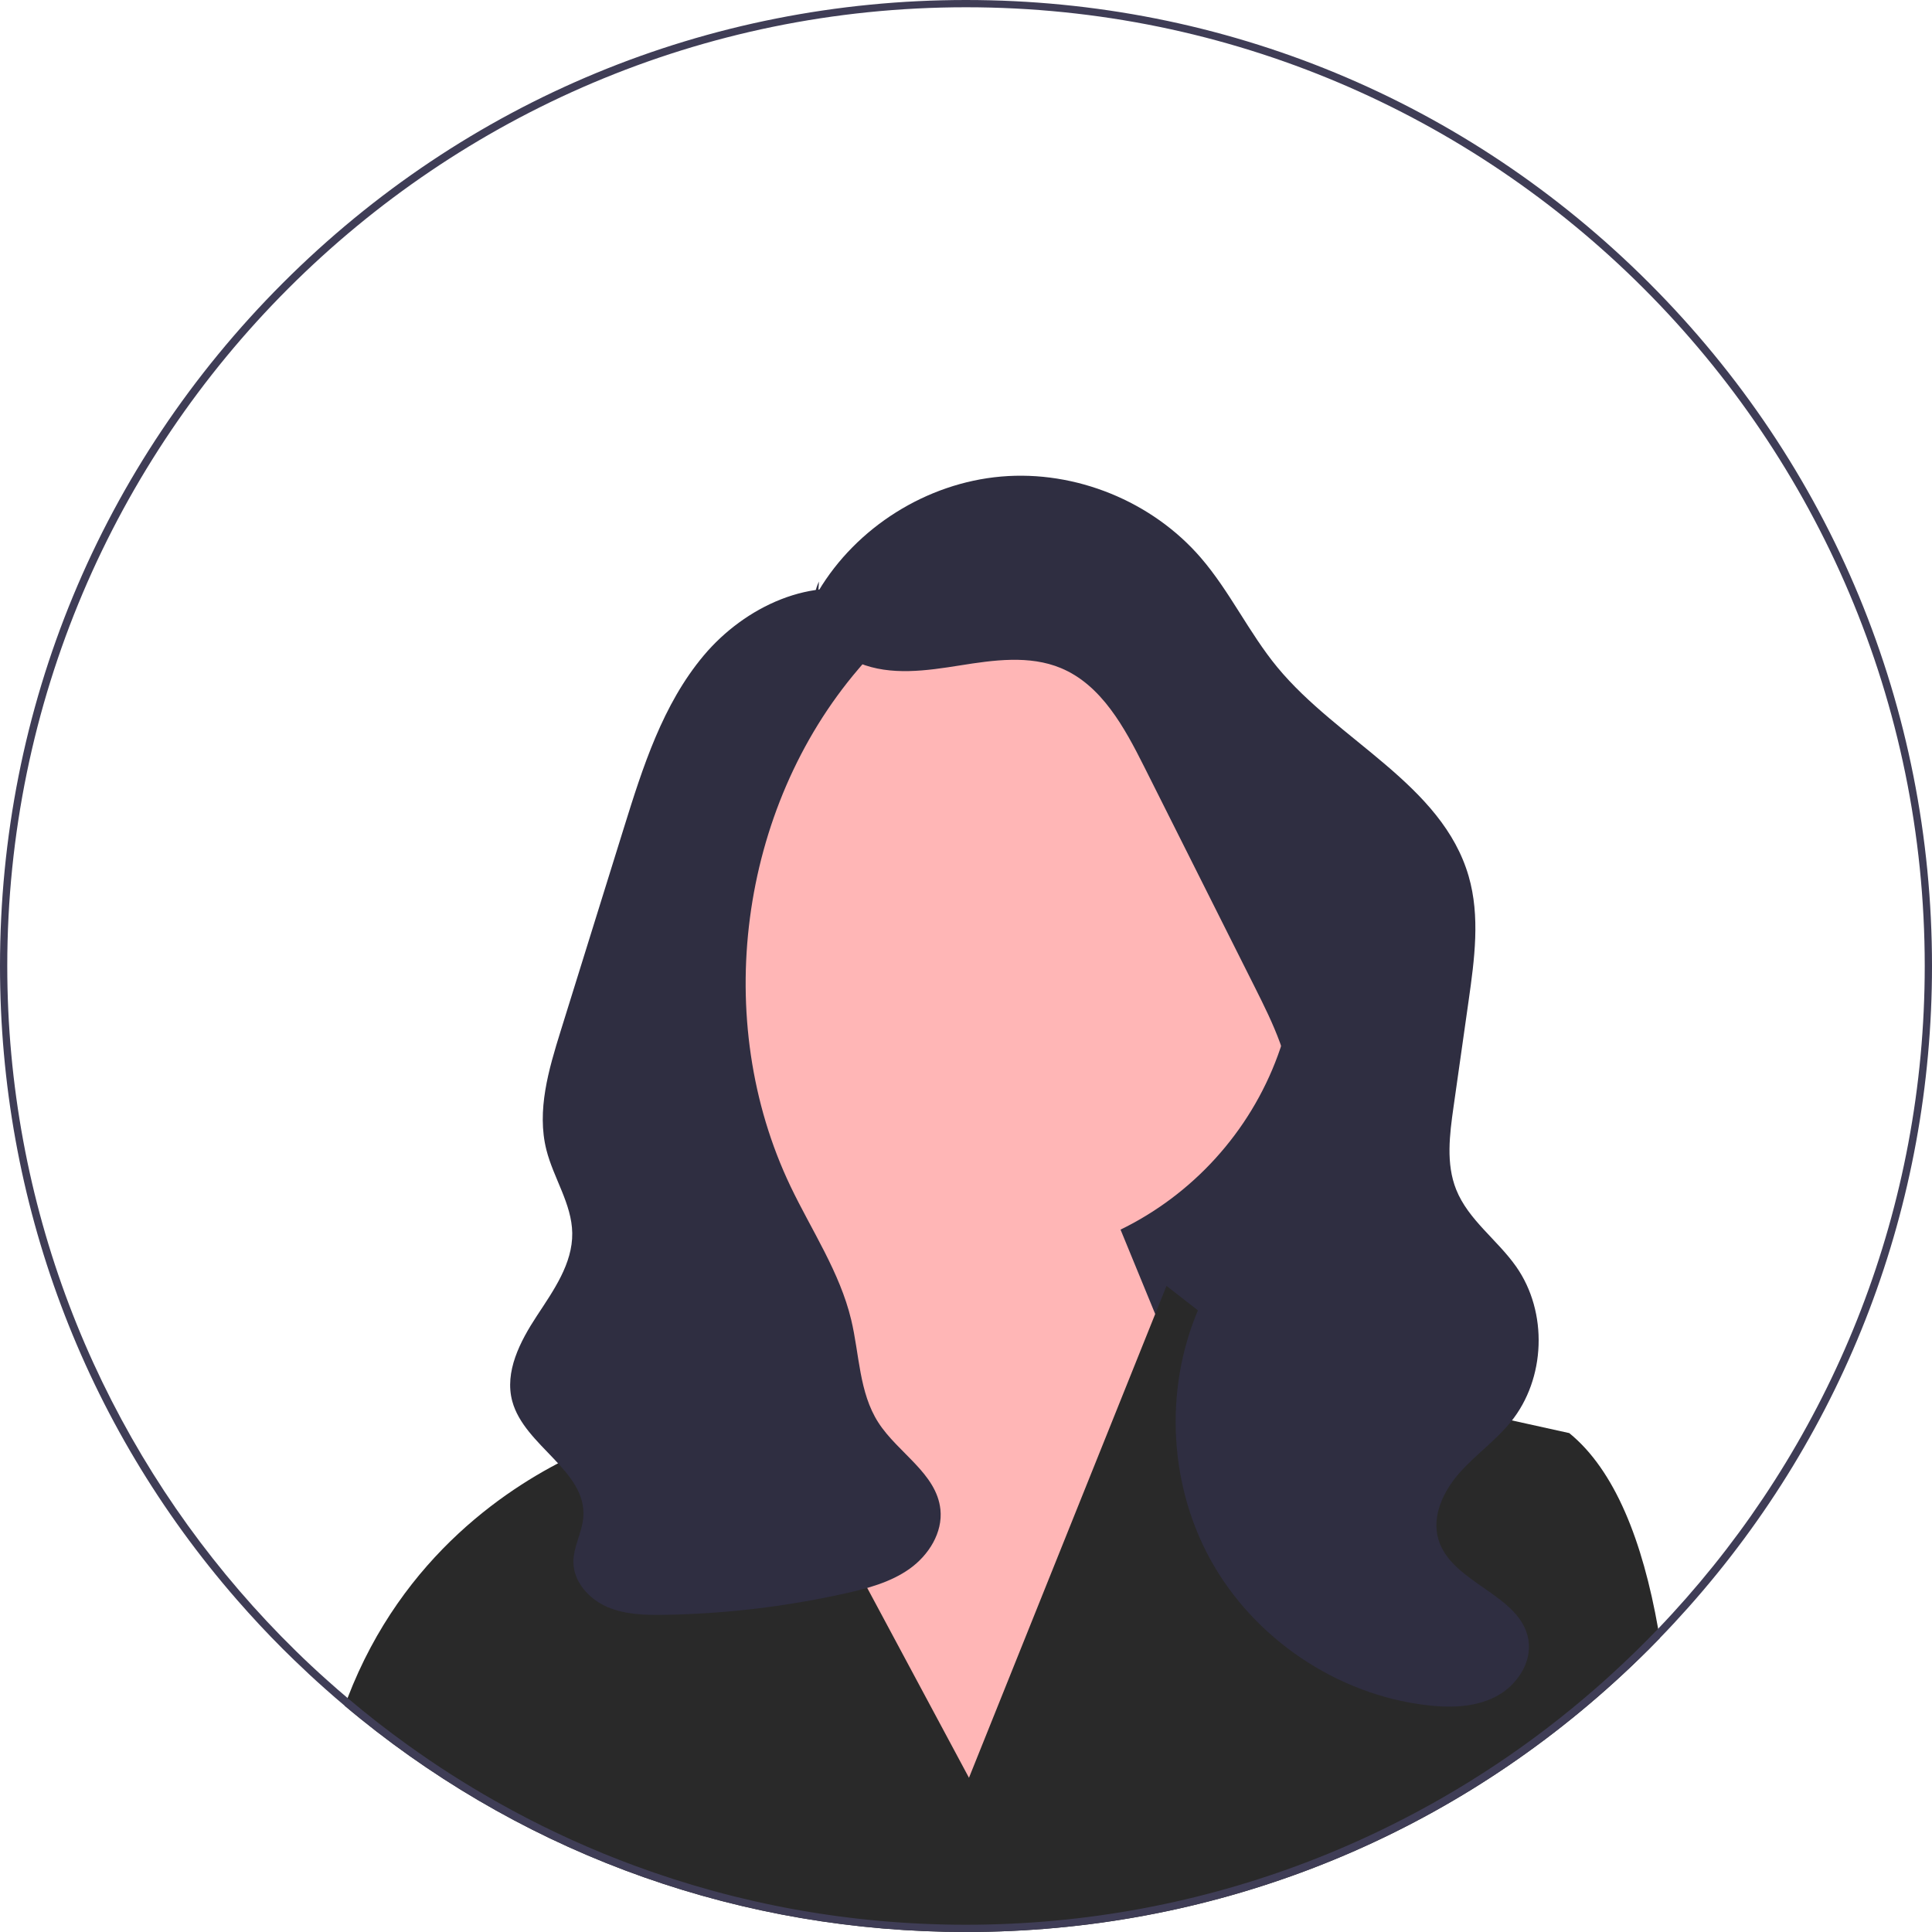
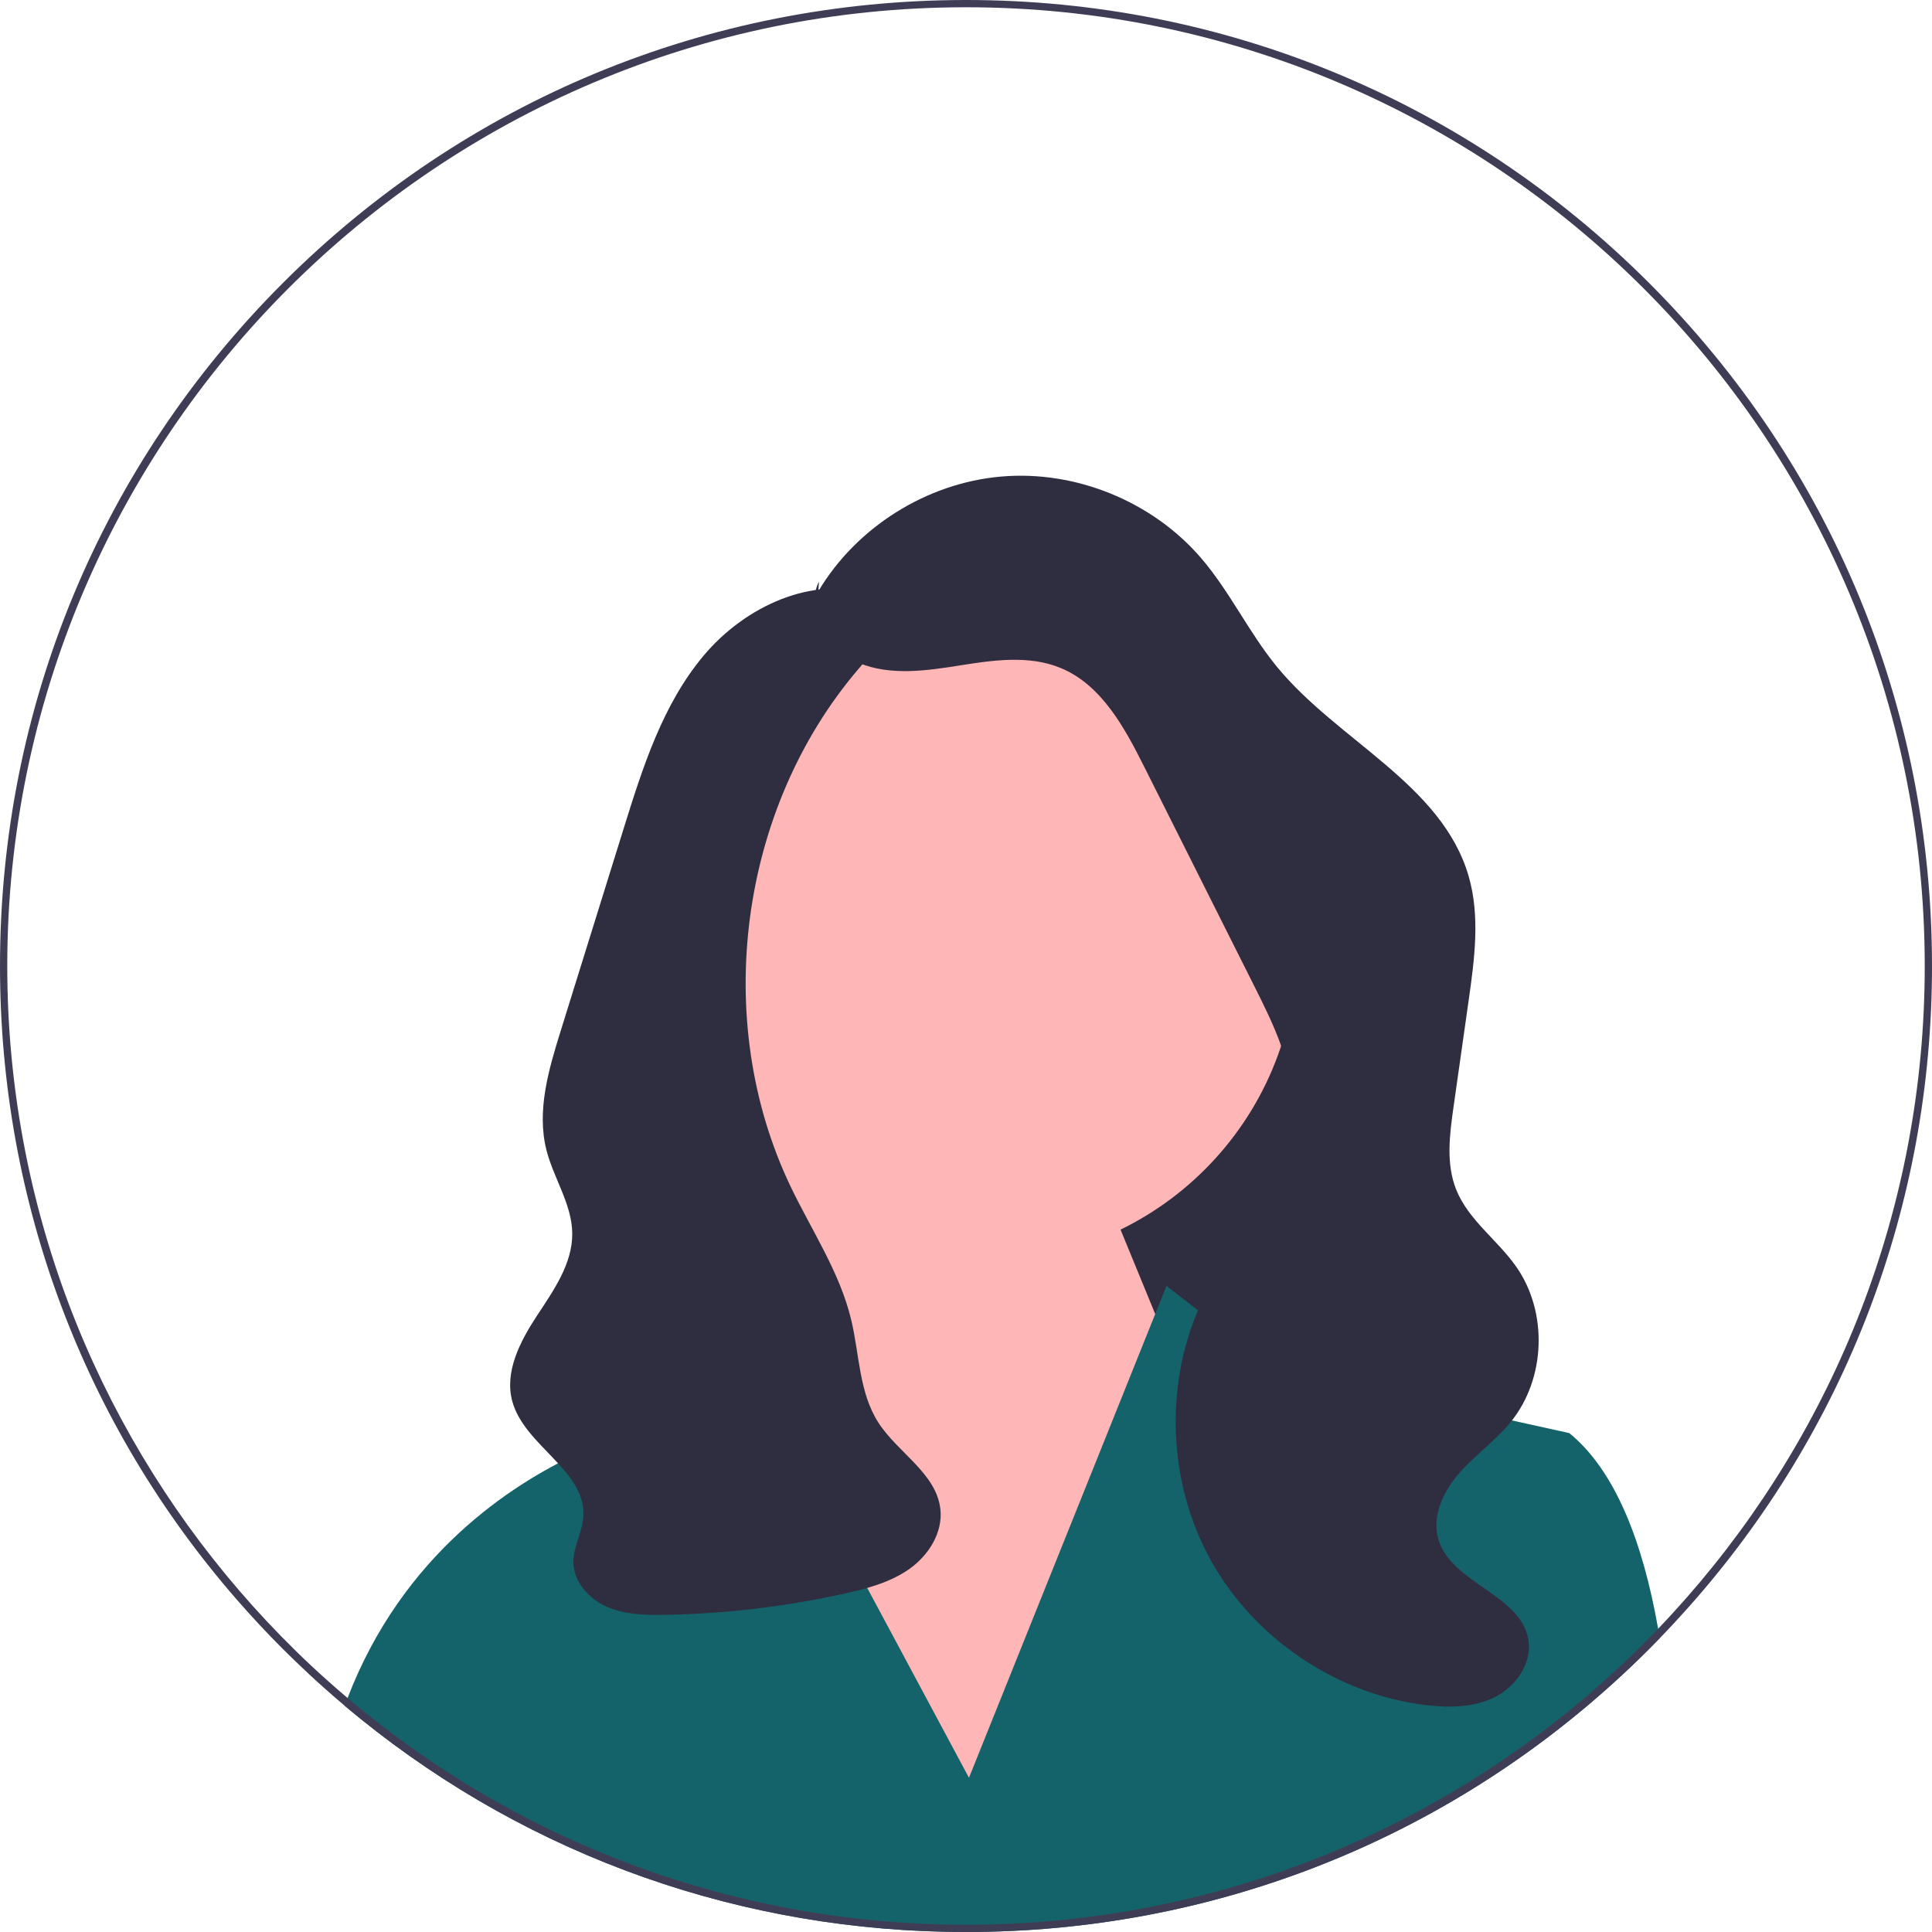
<svg xmlns="http://www.w3.org/2000/svg" width="532" height="532" viewBox="0 0 532 532">
  <polygon points="379.19 379.05 246.19 379.05 246.19 199.05 361.19 262.05 379.19 379.05" fill="#2f2e41" />
  <circle cx="270.76" cy="260.932" r="86.349" fill="#ffb6b6" />
  <polygon points="221.19 360.05 217.289 320.616 295.19 306.05 341.19 418.05 261.19 510.05 204.19 398.05 221.19 360.05" fill="#ffb6b6" />
-   <path d="m457.04,451.09c-.97,1.01-1.96,2.01-2.95,3-3.14,3.14-6.34,6.19-9.61,9.15-49,44.44-111.87,68.76-178.48,68.76-61.41,0-119.64-20.67-166.75-58.72-.03-.02-.05-.04-.08-.07-1.43-1.15-2.84-2.32-4.25-3.51.25-.72.52-1.43.79-2.13,15.15-39.47,45.07-58.78,63.23-67.23,9-4.19,15.11-5.72,15.11-5.72l21.32-38.4,15.01,28,11.06,20.64,45.38,84.67,39.15-97.48,12.13-30.22,3.11-7.74,14.79,11.51,14,10.89,28.19,6.22,22.87,5.05,31.06,6.86c12.56,10.23,20.2,29.69,24.47,53.87.16.86.31,1.73.45,2.6Z" fill="#292929" />
+   <path d="m457.04,451.09c-.97,1.01-1.96,2.01-2.95,3-3.14,3.14-6.34,6.19-9.61,9.15-49,44.44-111.87,68.76-178.48,68.76-61.41,0-119.64-20.67-166.75-58.72-.03-.02-.05-.04-.08-.07-1.43-1.15-2.84-2.32-4.25-3.51.25-.72.52-1.43.79-2.13,15.15-39.47,45.07-58.78,63.23-67.23,9-4.19,15.11-5.72,15.11-5.72l21.32-38.4,15.01,28,11.06,20.64,45.38,84.67,39.15-97.48,12.13-30.22,3.11-7.74,14.79,11.51,14,10.89,28.19,6.22,22.87,5.05,31.06,6.86c12.56,10.23,20.2,29.69,24.47,53.87.16.86.31,1.73.45,2.6Z" fill="#15636a" />
  <path d="m225.339,162.803c10.518-17.668,29.836-29.79,50.32-31.577,20.484-1.787,41.609,6.808,55.027,22.388,7.996,9.284,13.239,20.655,21.033,30.109,16.772,20.346,45.372,32.242,52.699,57.571,3.197,11.053,1.604,22.853-.014,34.245-1.387,9.764-2.773,19.528-4.16,29.292-1.079,7.599-2.114,15.609.735,22.736,3.343,8.361,11.342,13.837,16.515,21.207,8.801,12.542,8.157,30.904-1.5,42.798-4.188,5.158-9.74,9.049-14.131,14.036s-7.648,11.806-5.809,18.191c3.523,12.231,22.705,15.164,24.808,27.718,1.076,6.418-3.357,12.828-9.166,15.762s-12.646,3.02-19.106,2.235c-24.553-2.984-47.287-18.326-59.242-39.98-11.955-21.653-12.825-49.066-2.268-71.434,8.67-18.371,24.785-34.606,24.61-54.919-.096-11.067-5.172-21.403-10.135-31.295-10.159-20.246-20.319-40.492-30.478-60.737-5.442-10.845-11.757-22.532-22.961-27.191-8.659-3.601-18.483-2.204-27.744-.731s-19.072,2.906-27.756-.632-15.246-14.05-11.109-22.465" fill="#2f2e41" />
  <path d="m240.471,163.726c-16.683-5.491-35.397,3.324-46.691,16.774-11.294,13.45-16.773,30.706-21.992,47.476-2.99,9.606-5.979,19.212-8.969,28.817-2.812,9.036-5.625,18.072-8.437,27.109-3.308,10.629-6.643,21.921-3.928,32.716,1.963,7.805,7.013,14.891,7.121,22.938.114,8.406-5.15,15.785-9.764,22.813-4.613,7.028-8.943,15.377-6.746,23.491,3.343,12.342,20.502,19.126,19.561,31.877-.314,4.256-2.775,8.192-2.73,12.459.057,5.429,4.307,10.12,9.287,12.283,4.98,2.163,10.582,2.281,16.01,2.185,16.651-.293,33.273-2.27,49.528-5.892,6.254-1.394,12.614-3.103,17.82-6.838s9.089-9.924,8.412-16.296c-1.056-9.929-11.731-15.561-17.118-23.968-5.291-8.257-5.169-18.72-7.45-28.258-3.136-13.108-10.88-24.552-16.694-36.712-21.857-45.716-14.206-103.987,18.712-142.511,2.911-3.406,6.09-6.833,7.305-11.145,1.214-4.313-.351-9.807-4.57-11.316" fill="#2f2e41" />
  <path d="m454.09,77.91C403.85,27.67,337.05,0,266,0S128.15,27.67,77.91,77.91C27.67,128.15,0,194.95,0,266c0,64.85,23.05,126.16,65.29,174.57,4.03,4.63,8.24,9.14,12.62,13.52,1.03,1.03,2.07,2.06,3.12,3.06,2.8,2.71,5.65,5.36,8.55,7.93,1.76,1.57,3.54,3.11,5.34,4.62,1.41,1.19,2.82,2.36,4.25,3.51.03.03.05.05.08.07,47.11,38.05,105.34,58.72,166.75,58.72,66.61,0,129.48-24.32,178.48-68.76,3.27-2.96,6.47-6.01,9.61-9.15.99-.99,1.98-1.99,2.95-3,2.7-2.78,5.32-5.61,7.88-8.48,43.37-48.72,67.08-110.84,67.08-176.61,0-71.05-27.67-137.85-77.91-188.09Zm10.18,362.21c-2.5,2.84-5.06,5.64-7.68,8.37-4.08,4.25-8.29,8.37-12.64,12.34-1.65,1.52-3.32,3-5.01,4.47-17.07,14.85-36.07,27.53-56.56,37.63-7.19,3.55-14.56,6.78-22.1,9.67-29.29,11.24-61.08,17.4-94.28,17.4-32.04,0-62.76-5.74-91.19-16.24-11.67-4.3-22.95-9.41-33.78-15.26-1.59-.86-3.17-1.73-4.74-2.62-8.26-4.68-16.25-9.79-23.92-15.31-5.73-4.11-11.29-8.44-16.66-13-1.88-1.59-3.74-3.2-5.57-4.85-2.98-2.65-5.9-5.38-8.75-8.18-5.4-5.29-10.56-10.8-15.49-16.53C26.09,391.77,2,331.65,2,266,2,120.43,120.43,2,266,2s264,118.43,264,264c0,66.66-24.83,127.62-65.73,174.12Z" fill="#3f3d56" />
</svg>
